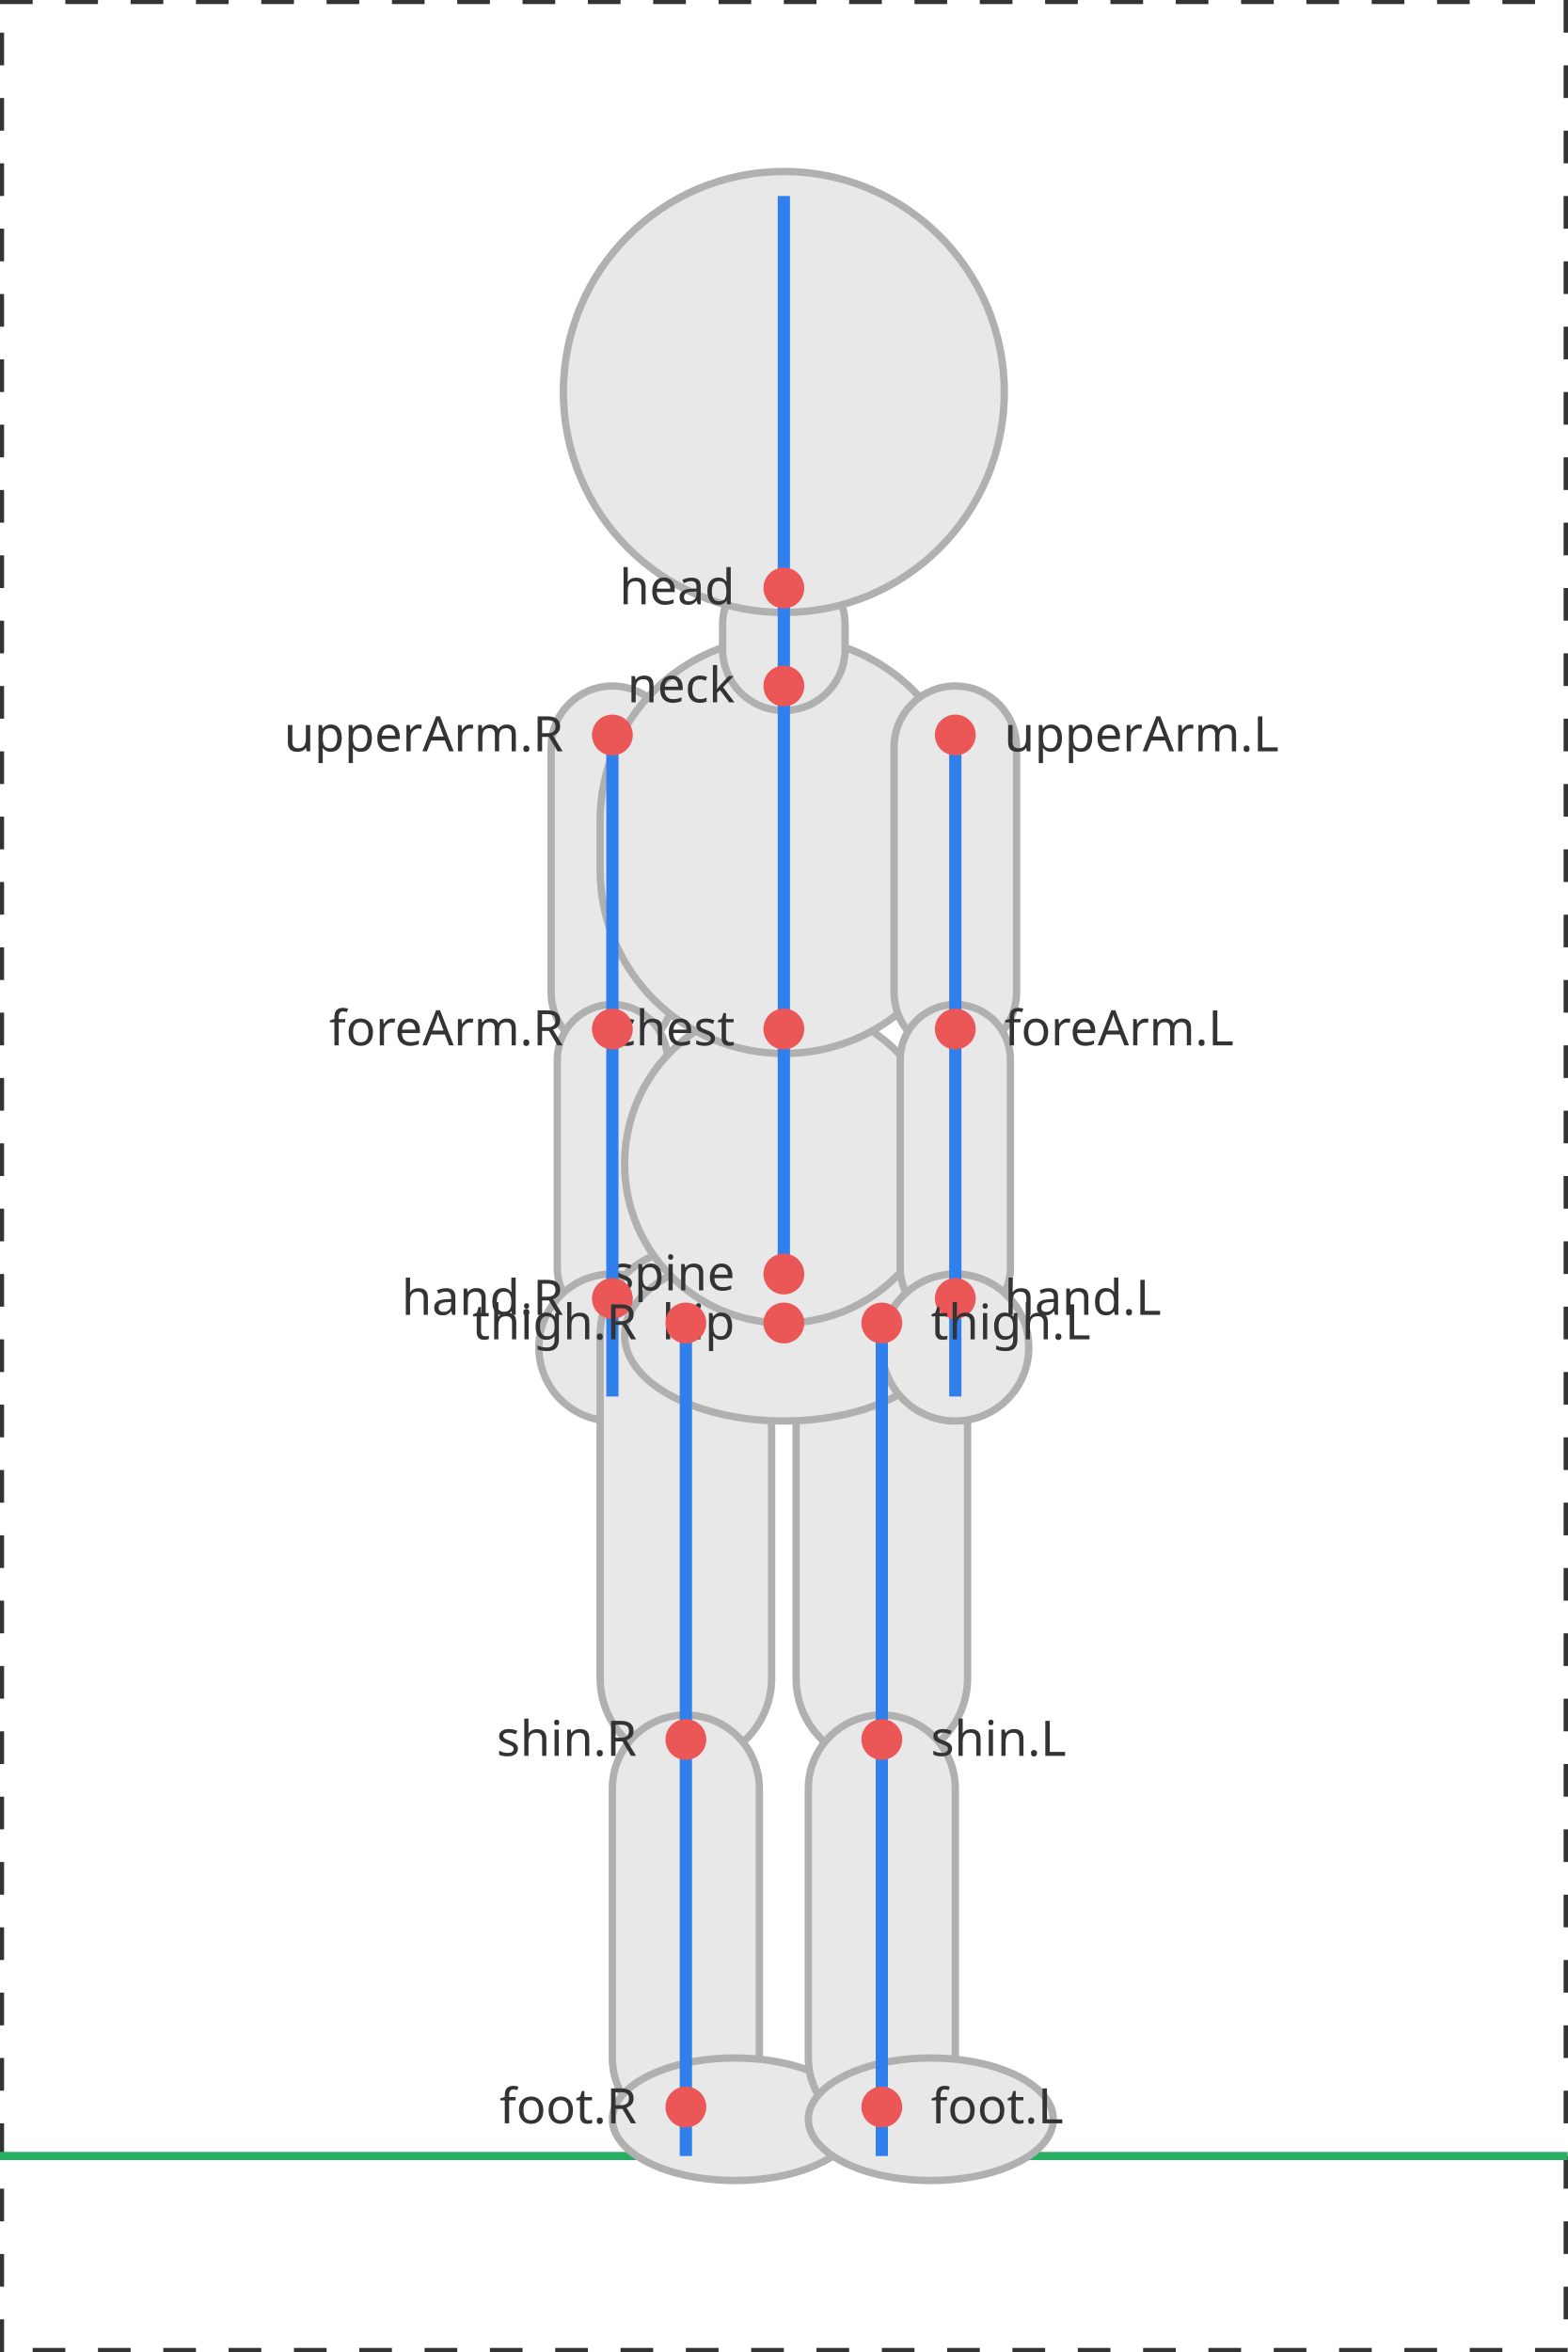
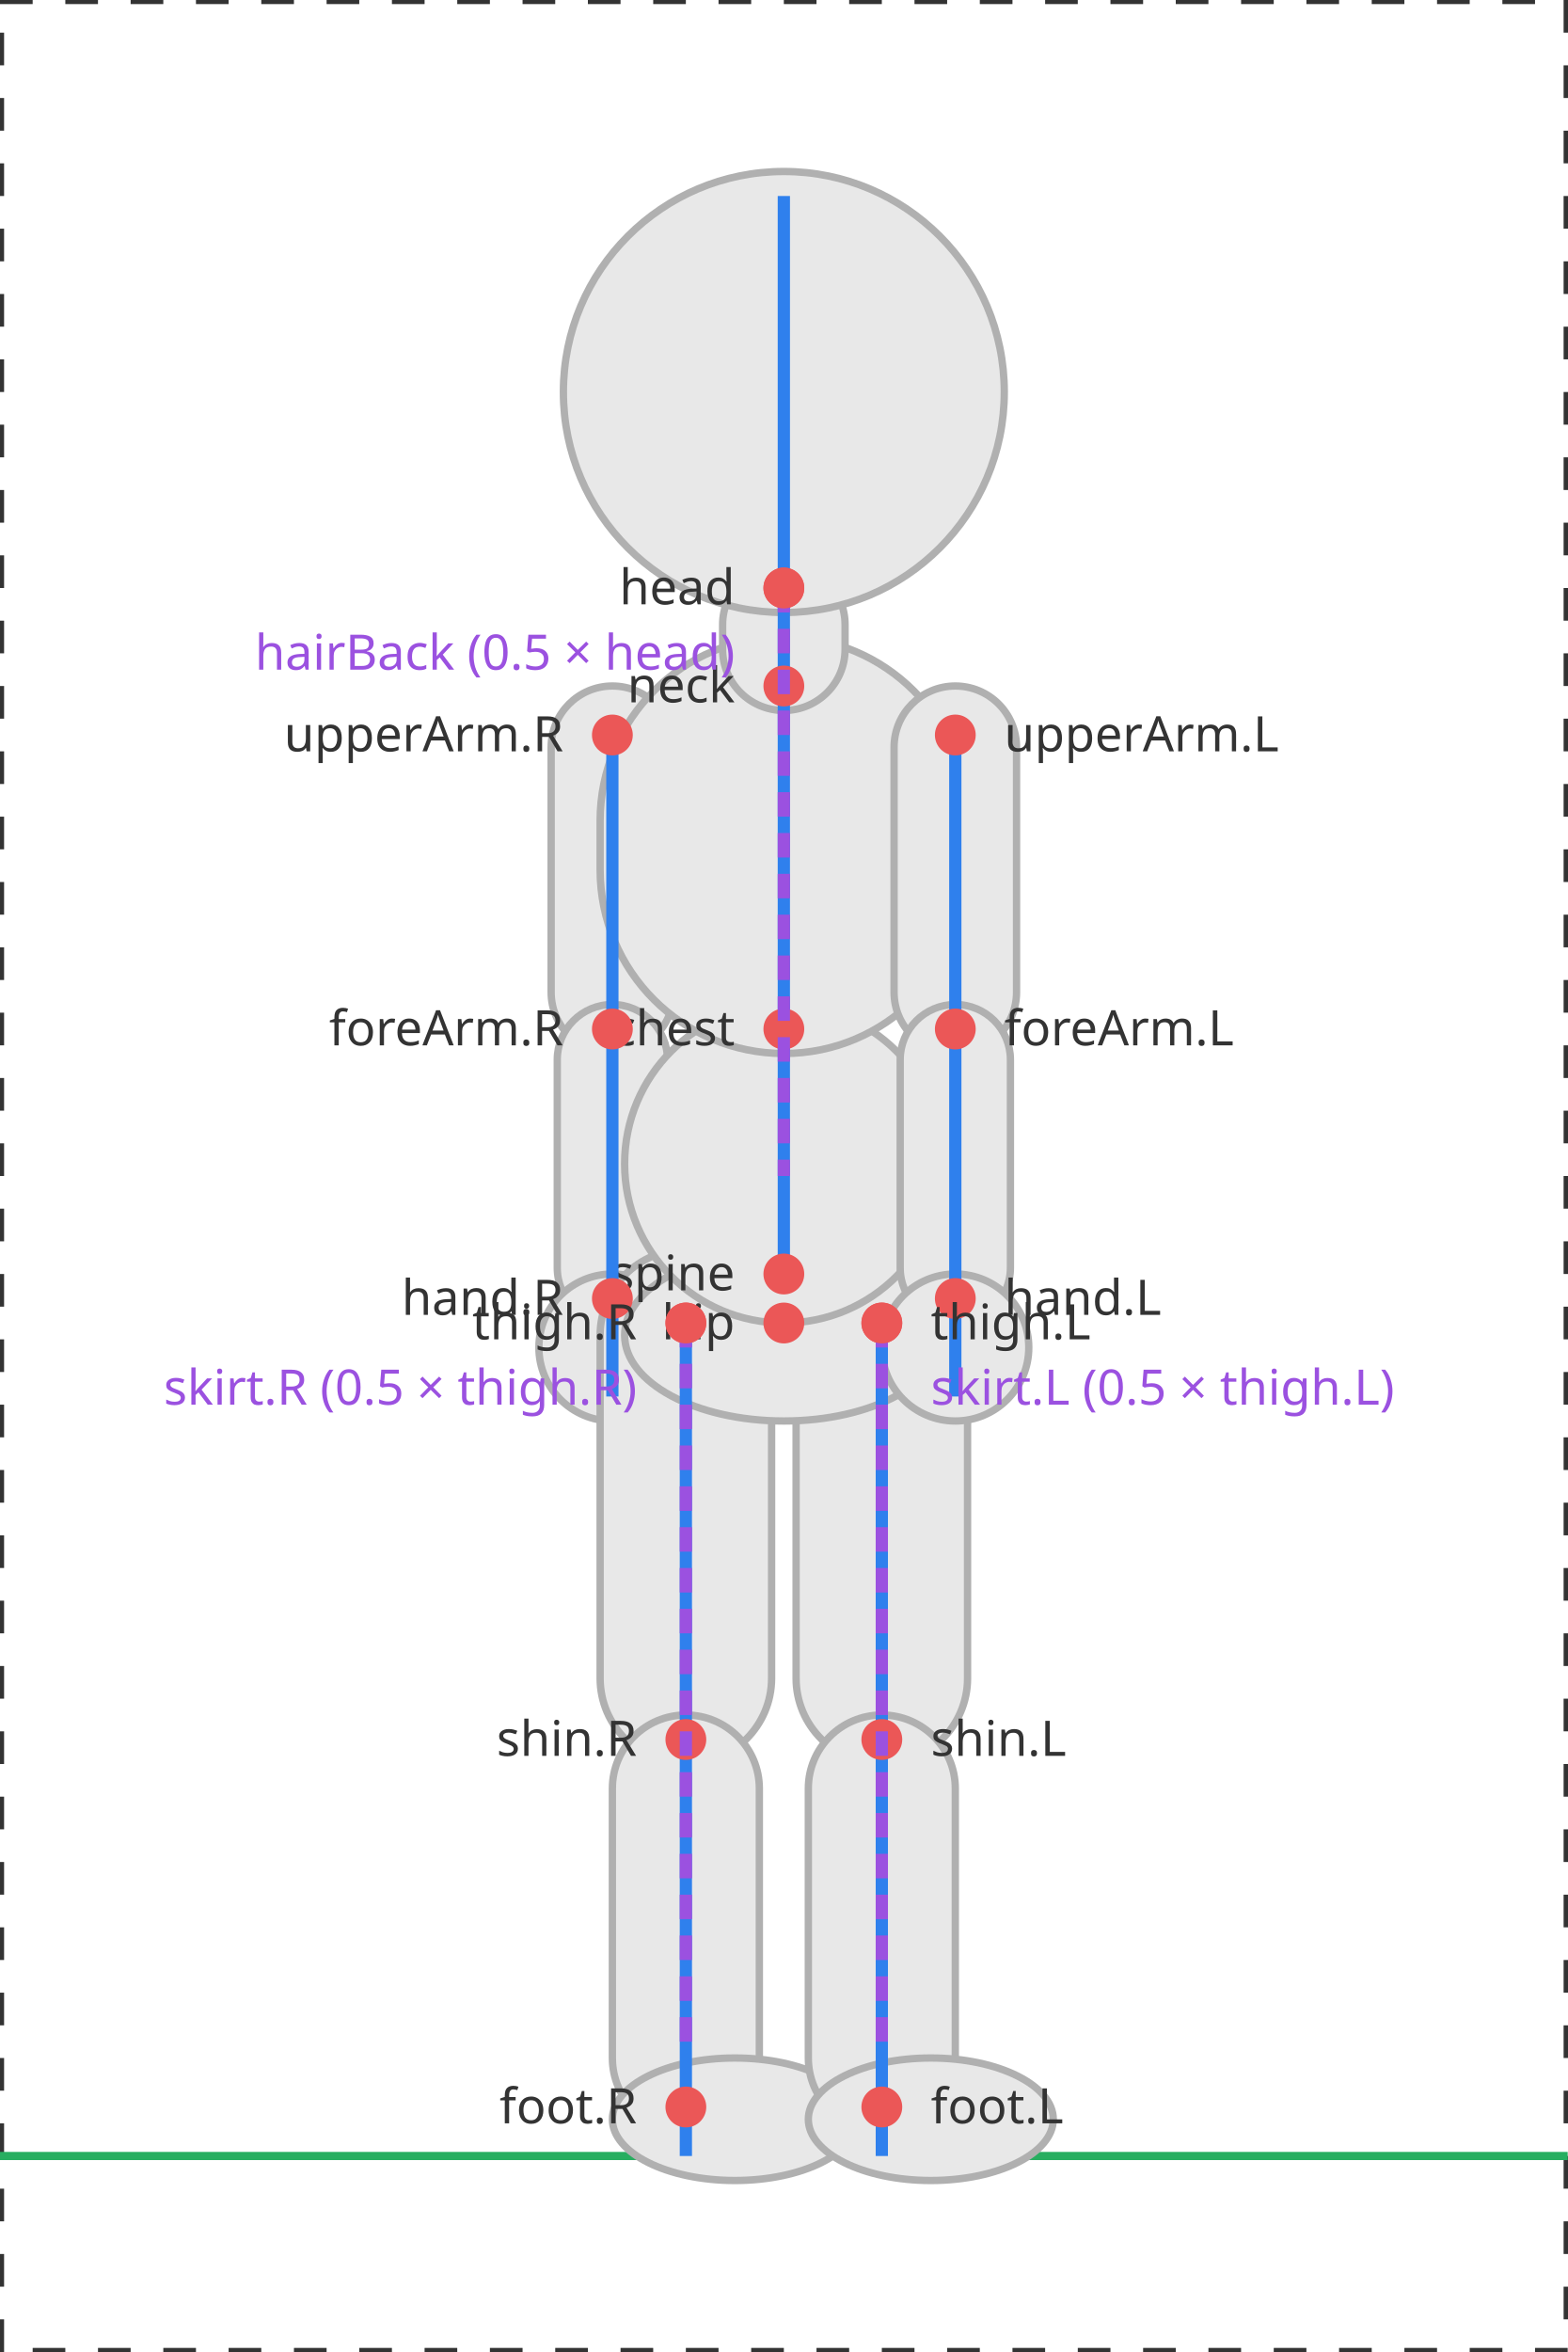
<svg xmlns="http://www.w3.org/2000/svg" width="192" height="288" viewBox="0 0 192 288">
  <rect x="0" y="0" width="192" height="288" fill="none" stroke="#333333" stroke-dasharray="4 4" />
  <line x1="0" y1="264" x2="192" y2="264" stroke="#27ae60" />
  <g transform="translate(75 90) scale(3 3)">
    <rect x="-2.5" y="-2" width="5" height="15" rx="2.5" ry="2.5" fill="#e8e8e8" stroke="#b0b0b0" stroke-width="0.3" />
  </g>
  <g transform="translate(75 126) scale(3 3)">
    <rect x="-2.25" y="-1" width="4.5" height="13" rx="2.25" ry="2.25" fill="#e8e8e8" stroke="#b0b0b0" stroke-width="0.3" />
  </g>
  <g transform="translate(75 159) scale(3 3)">
    <circle cx="0" cy="2" r="3" fill="#e8e8e8" stroke="#b0b0b0" stroke-width="0.3" />
  </g>
  <g transform="translate(84 162) scale(3 3)">
    <rect x="-3.5" y="-3" width="7" height="21" rx="3.5" ry="3.5" fill="#e8e8e8" stroke="#b0b0b0" stroke-width="0.3" />
  </g>
  <g transform="translate(84 213) scale(3 3)">
    <rect x="-3" y="-1" width="6" height="17" rx="3" ry="3" fill="#e8e8e8" stroke="#b0b0b0" stroke-width="0.3" />
  </g>
  <g transform="translate(84 258) scale(3 3)">
    <ellipse cx="2" cy="0.5" rx="5" ry="2.5" fill="#e8e8e8" stroke="#b0b0b0" stroke-width="0.3" />
  </g>
  <g transform="translate(108 162) scale(3 3)">
    <rect x="-3.5" y="-3" width="7" height="21" rx="3.5" ry="3.5" fill="#e8e8e8" stroke="#b0b0b0" stroke-width="0.3" />
  </g>
  <g transform="translate(108 213) scale(3 3)">
    <rect x="-3" y="-1" width="6" height="17" rx="3" ry="3" fill="#e8e8e8" stroke="#b0b0b0" stroke-width="0.3" />
  </g>
  <g transform="translate(108 258) scale(3 3)">
    <ellipse cx="2" cy="0.5" rx="5" ry="2.5" fill="#e8e8e8" stroke="#b0b0b0" stroke-width="0.3" />
  </g>
  <g transform="translate(96 162) scale(3 3)">
    <rect x="-6.5" y="-3" width="13" height="7" rx="6.5" ry="6.5" fill="#e8e8e8" stroke="#b0b0b0" stroke-width="0.3" />
  </g>
  <g transform="translate(96 156) scale(3 3)">
    <rect x="-6.5" y="-11" width="13" height="13" rx="6.5" ry="6.5" fill="#e8e8e8" stroke="#b0b0b0" stroke-width="0.3" />
  </g>
  <g transform="translate(96 126) scale(3 3)">
    <rect x="-7.5" y="-16" width="15" height="17" rx="7.5" ry="7.5" fill="#e8e8e8" stroke="#b0b0b0" stroke-width="0.3" />
  </g>
  <g transform="translate(96 84) scale(3 3)">
    <rect x="-2.5" y="-5" width="5" height="6" rx="2.5" ry="2.5" fill="#e8e8e8" stroke="#b0b0b0" stroke-width="0.3" />
  </g>
  <g transform="translate(96 72) scale(3 3)">
    <circle cx="0" cy="-8" r="9" fill="#e8e8e8" stroke="#b0b0b0" stroke-width="0.3" />
  </g>
  <g transform="translate(117 90) scale(3 3)">
    <rect x="-2.5" y="-2" width="5" height="15" rx="2.5" ry="2.5" fill="#e8e8e8" stroke="#b0b0b0" stroke-width="0.3" />
  </g>
  <g transform="translate(117 126) scale(3 3)">
    <rect x="-2.25" y="-1" width="4.5" height="13" rx="2.25" ry="2.25" fill="#e8e8e8" stroke="#b0b0b0" stroke-width="0.3" />
  </g>
  <g transform="translate(117 159) scale(3 3)">
    <circle cx="0" cy="2" r="3" fill="#e8e8e8" stroke="#b0b0b0" stroke-width="0.3" />
  </g>
  <circle cx="96" cy="162" r="2.5" fill="#eb5757" />
  <text x="90" y="164" font-family="sans-serif" font-size="6" fill="#333333" text-anchor="end">hip</text>
  <line x1="96" y1="156" x2="96" y2="126" stroke="#2f80ed" stroke-width="1.5" />
  <circle cx="96" cy="156" r="2.5" fill="#eb5757" />
  <text x="90" y="158" font-family="sans-serif" font-size="6" fill="#333333" text-anchor="end">spine</text>
  <line x1="96" y1="126" x2="96" y2="84" stroke="#2f80ed" stroke-width="1.5" />
  <circle cx="96" cy="126" r="2.5" fill="#eb5757" />
  <text x="90" y="128" font-family="sans-serif" font-size="6" fill="#333333" text-anchor="end">chest</text>
  <line x1="96" y1="84" x2="96" y2="72" stroke="#2f80ed" stroke-width="1.5" />
  <circle cx="96" cy="84" r="2.5" fill="#eb5757" />
  <text x="90" y="86" font-family="sans-serif" font-size="6" fill="#333333" text-anchor="end">neck</text>
  <line x1="96" y1="72" x2="96" y2="24" stroke="#2f80ed" stroke-width="1.5" />
  <circle cx="96" cy="72" r="2.5" fill="#eb5757" />
  <text x="90" y="74" font-family="sans-serif" font-size="6" fill="#333333" text-anchor="end">head</text>
  <line x1="117" y1="90" x2="117" y2="126" stroke="#2f80ed" stroke-width="1.5" />
  <circle cx="117" cy="90" r="2.5" fill="#eb5757" />
  <text x="123" y="92" font-family="sans-serif" font-size="6" fill="#333333" text-anchor="start">upperArm.L</text>
  <line x1="117" y1="126" x2="117" y2="159" stroke="#2f80ed" stroke-width="1.5" />
  <circle cx="117" cy="126" r="2.5" fill="#eb5757" />
  <text x="123" y="128" font-family="sans-serif" font-size="6" fill="#333333" text-anchor="start">foreArm.L</text>
  <line x1="117" y1="159" x2="117" y2="171" stroke="#2f80ed" stroke-width="1.5" />
  <circle cx="117" cy="159" r="2.5" fill="#eb5757" />
  <text x="123" y="161" font-family="sans-serif" font-size="6" fill="#333333" text-anchor="start">hand.L</text>
  <line x1="75" y1="90" x2="75" y2="126" stroke="#2f80ed" stroke-width="1.5" />
  <circle cx="75" cy="90" r="2.5" fill="#eb5757" />
  <text x="69" y="92" font-family="sans-serif" font-size="6" fill="#333333" text-anchor="end">upperArm.R</text>
  <line x1="75" y1="126" x2="75" y2="159" stroke="#2f80ed" stroke-width="1.5" />
  <circle cx="75" cy="126" r="2.5" fill="#eb5757" />
  <text x="69" y="128" font-family="sans-serif" font-size="6" fill="#333333" text-anchor="end">foreArm.R</text>
  <line x1="75" y1="159" x2="75" y2="171" stroke="#2f80ed" stroke-width="1.5" />
  <circle cx="75" cy="159" r="2.5" fill="#eb5757" />
  <text x="69" y="161" font-family="sans-serif" font-size="6" fill="#333333" text-anchor="end">hand.R</text>
  <line x1="108" y1="162" x2="108" y2="213" stroke="#2f80ed" stroke-width="1.5" />
  <circle cx="108" cy="162" r="2.5" fill="#eb5757" />
  <text x="114" y="164" font-family="sans-serif" font-size="6" fill="#333333" text-anchor="start">thigh.L</text>
  <line x1="108" y1="213" x2="108" y2="258" stroke="#2f80ed" stroke-width="1.5" />
  <circle cx="108" cy="213" r="2.5" fill="#eb5757" />
  <text x="114" y="215" font-family="sans-serif" font-size="6" fill="#333333" text-anchor="start">shin.L</text>
  <line x1="108" y1="258" x2="108" y2="264" stroke="#2f80ed" stroke-width="1.5" />
  <circle cx="108" cy="258" r="2.5" fill="#eb5757" />
  <text x="114" y="260" font-family="sans-serif" font-size="6" fill="#333333" text-anchor="start">foot.L</text>
  <line x1="84" y1="162" x2="84" y2="213" stroke="#2f80ed" stroke-width="1.5" />
  <circle cx="84" cy="162" r="2.5" fill="#eb5757" />
  <text x="78" y="164" font-family="sans-serif" font-size="6" fill="#333333" text-anchor="end">thigh.R</text>
  <line x1="84" y1="213" x2="84" y2="258" stroke="#2f80ed" stroke-width="1.5" />
  <circle cx="84" cy="213" r="2.5" fill="#eb5757" />
  <text x="78" y="215" font-family="sans-serif" font-size="6" fill="#333333" text-anchor="end">shin.R</text>
  <line x1="84" y1="258" x2="84" y2="264" stroke="#2f80ed" stroke-width="1.5" />
  <circle cx="84" cy="258" r="2.5" fill="#eb5757" />
  <text x="78" y="260" font-family="sans-serif" font-size="6" fill="#333333" text-anchor="end">foot.R</text>
+   <line x1="108" y1="162" x2="108" y2="252" stroke="#9b51e0" stroke-width="1.5" stroke-dasharray="3 2" />
+   <circle cx="108" cy="162" r="2.5" fill="#eb5757" />
+   <text x="114" y="172" font-family="sans-serif" font-size="6" fill="#9b51e0" text-anchor="start">skirt.L (0.5 × thigh.L)</text>
+   <line x1="84" y1="162" x2="84" y2="252" stroke="#9b51e0" stroke-width="1.5" stroke-dasharray="3 2" />
+   <circle cx="84" cy="162" r="2.5" fill="#eb5757" />
+   <text x="78" y="172" font-family="sans-serif" font-size="6" fill="#9b51e0" text-anchor="end">skirt.R (0.5 × thigh.R)</text>
+   <line x1="96" y1="72" x2="96" y2="144" stroke="#9b51e0" stroke-width="1.5" stroke-dasharray="3 2" />
+   <circle cx="96" cy="72" r="2.5" fill="#eb5757" />
+   <text x="90" y="82" font-family="sans-serif" font-size="6" fill="#9b51e0" text-anchor="end">hairBack (0.5 × head)</text>
</svg>
